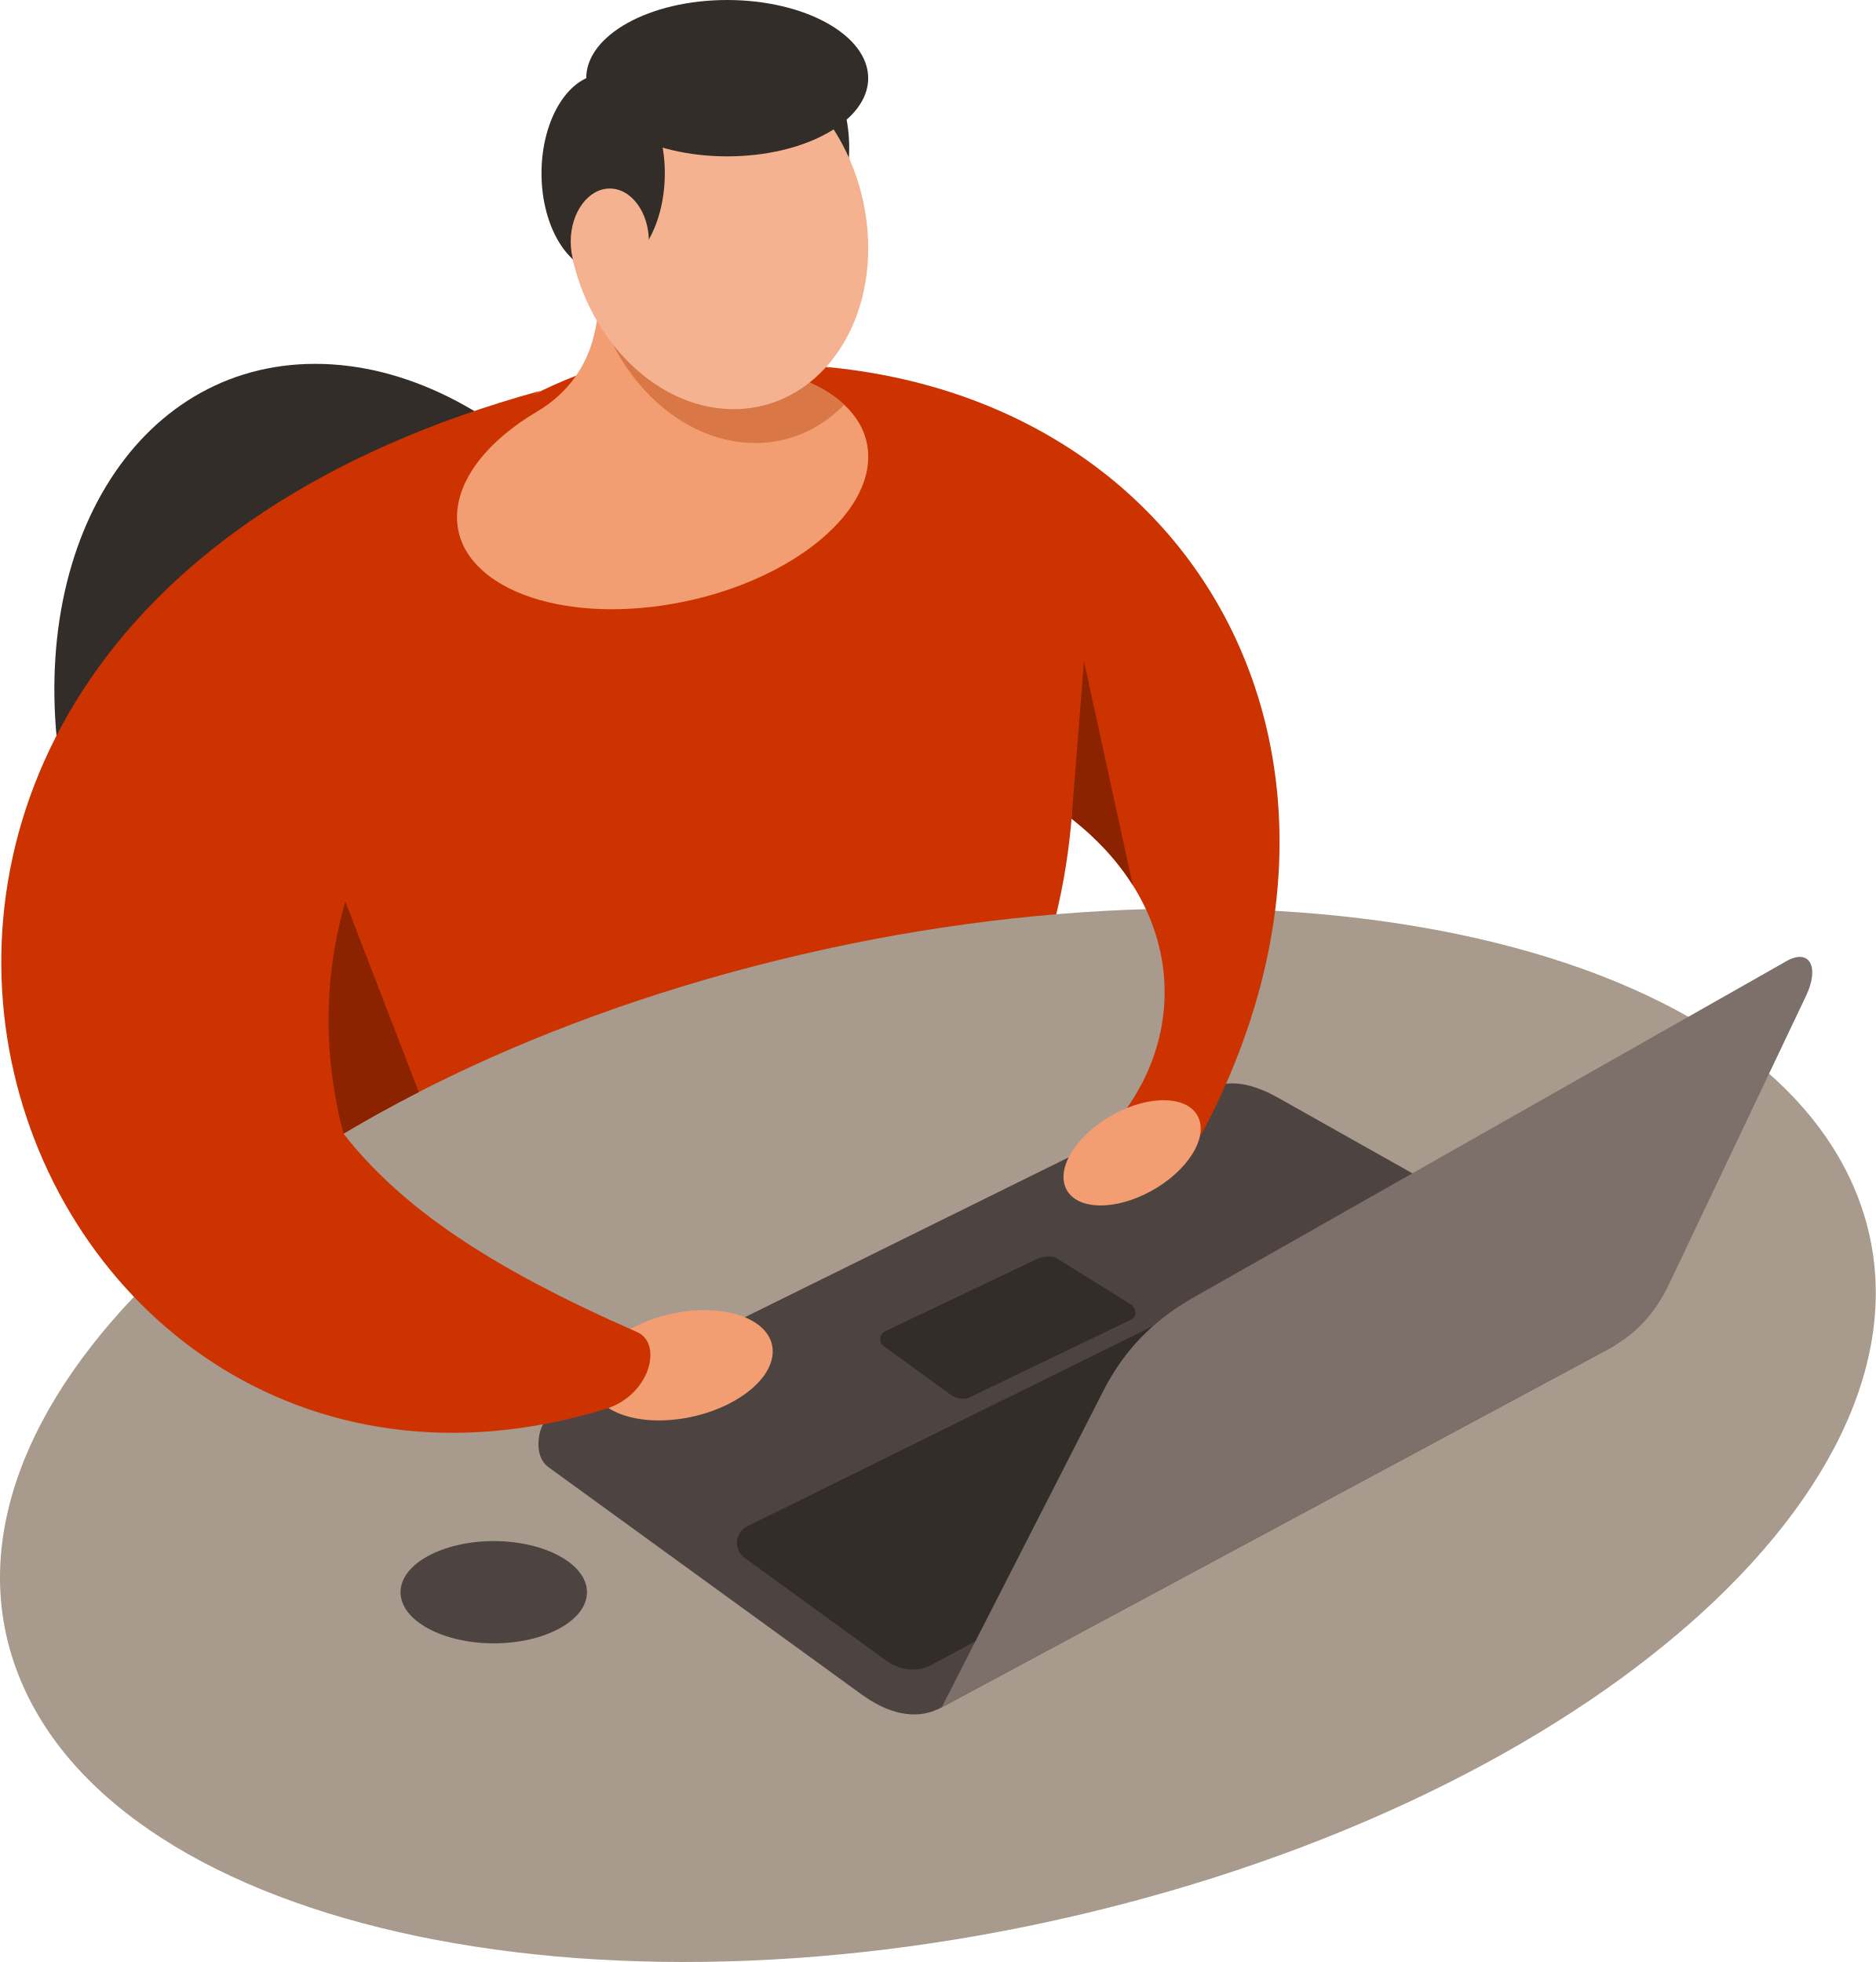
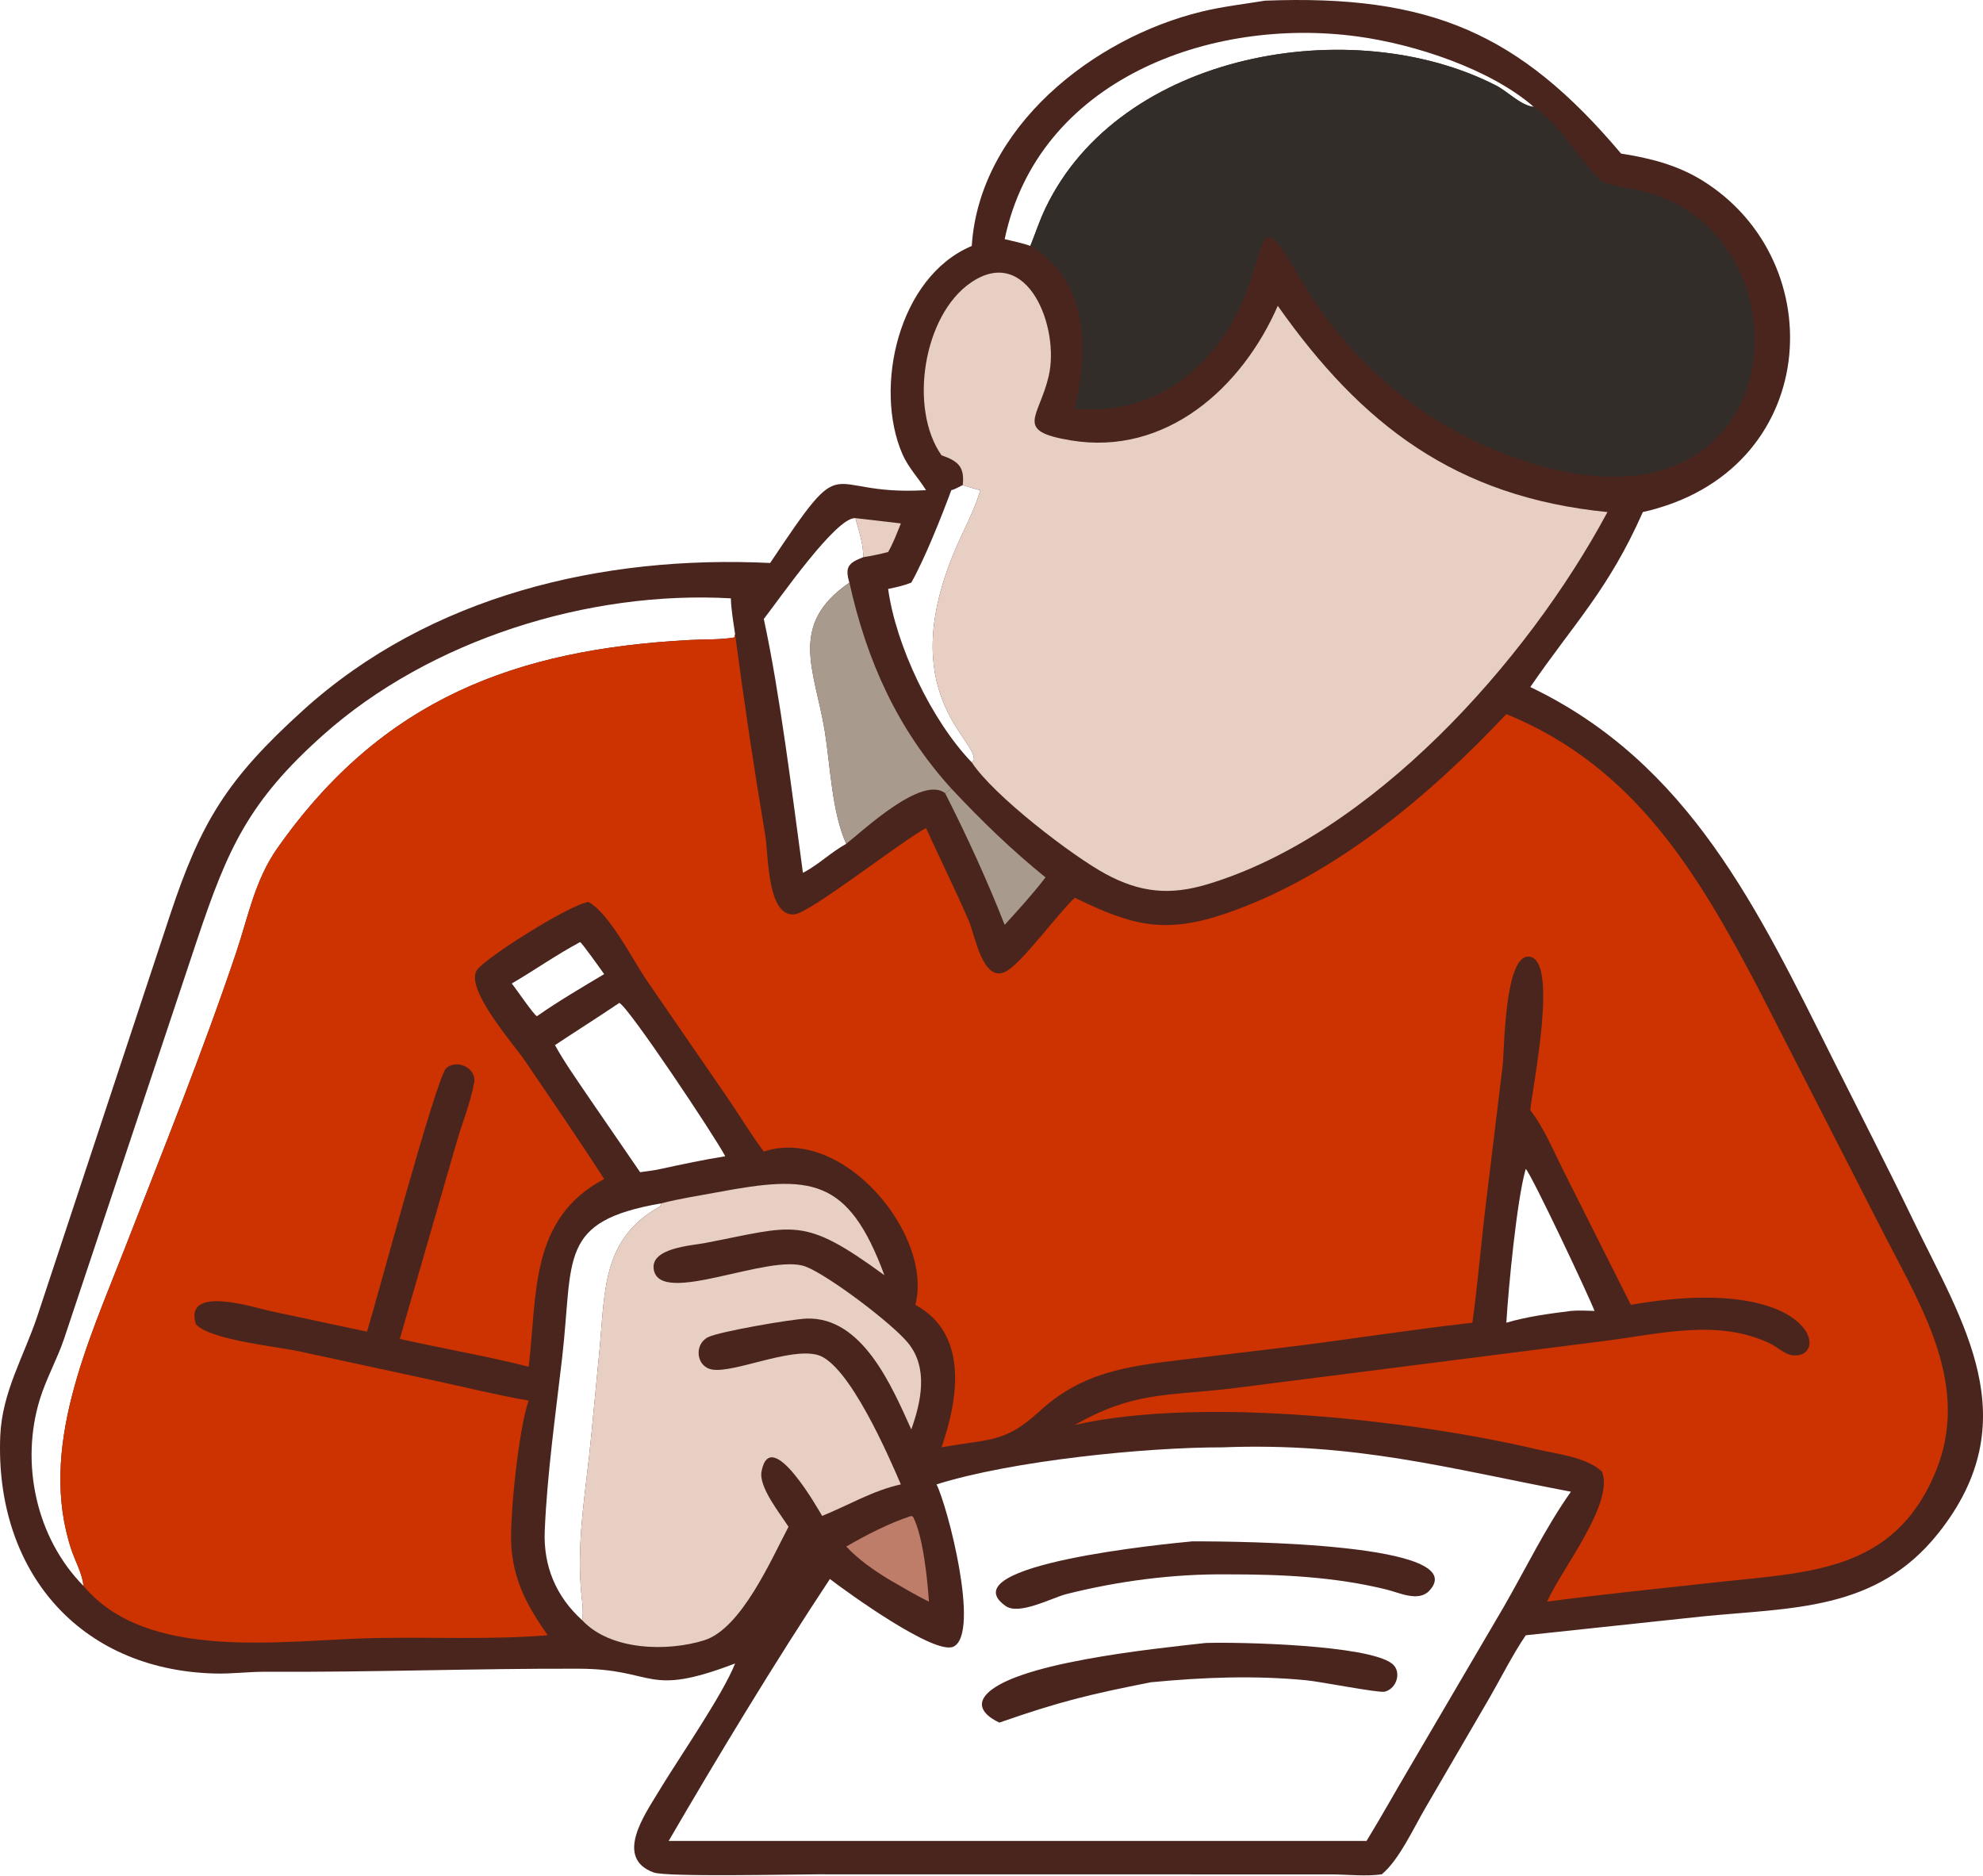
- <svg xmlns="http://www.w3.org/2000/svg" version="1.1" id="svg2" xml:space="preserve" width="743.124" height="777.422" viewBox="0 0 743.124 777.422">
+ <svg xmlns="http://www.w3.org/2000/svg" version="1.1" id="svg2" xml:space="preserve" width="743.124" height="702.758" viewBox="0 0 743.124 702.758">
  <defs id="defs6">
    <clipPath clipPathUnits="userSpaceOnUse" id="clipPath18">
      <path d="M 0,660 H 660 V 0 H 0 Z" id="path16" />
    </clipPath>
  </defs>
-   <g id="g10" transform="matrix(1.333333,0,0,-1.333333,-72.03753,877.4973)">
-     <path d="m 288.035,584.769 c 10.088,0 18.317,13.198 18.317,29.378 0,16.182 -8.229,29.378 -18.317,29.378 -10.091,0 -18.321,-13.196 -18.321,-29.378 0,-16.18 8.23,-29.378 18.321,-29.378" style="fill:#332d2a;fill-opacity:1;fill-rule:evenodd;stroke:none" id="path70" />
-     <path d="m 147.676,549.993 c 53.549,0 106.778,-55.612 118.892,-124.214 12.115,-68.602 -21.477,-124.213 -75.025,-124.213 -53.549,0 -106.778,55.611 -118.892,124.213 -12.113,68.602 21.476,124.214 75.025,124.214" style="fill:#332d2a;fill-opacity:1;fill-rule:evenodd;stroke:none" id="path72" />
-     <path d="m 275.411,554.101 c 68.601,-5.689 110.652,-77.79 93.926,-161.046 C 352.606,309.8 283.433,246.921 214.831,252.609 146.229,258.298 104.178,330.4 120.907,413.656 137.635,496.91 206.809,559.79 275.411,554.101" style="fill:#cc3300;fill-opacity:1;fill-rule:evenodd;stroke:none" id="path74" />
-     <path d="M 278.255,371.034 C 429.164,410.29 575.877,379.685 605.946,302.675 636.016,225.666 538.057,131.417 387.146,92.159 236.235,52.906 89.523,83.511 59.453,160.521 29.384,237.529 127.344,331.78 278.255,371.034" style="fill:#a89a8c;fill-opacity:1;fill-rule:evenodd;stroke:none" id="path76" />
-     <path d="m 220.189,239.435 192.247,94.938 c 7.218,3.563 14.529,1.355 21.545,-2.593 L 534.07,275.458 c 3.271,-1.842 4.247,-5.802 3.865,-9.536 -0.384,-3.736 -2.417,-6.773 -5.724,-8.55 L 333.82,150.728 c -8.029,-4.317 -16.486,-1.461 -23.863,3.895 l -92.91,67.447 c -2.908,2.111 -3.441,5.938 -2.801,9.474 0.639,3.534 2.722,6.3 5.943,7.891" style="fill:#4d4441;fill-opacity:1;fill-rule:evenodd;stroke:none" id="path78" />
-     <path d="m 275.253,195.158 41.998,-30.488 c 2.694,-1.956 8.614,-4.617 14.673,-0.707 l 182.054,97.713 c 1.891,1.016 2.969,2.893 2.891,5.039 -0.077,2.145 -1.289,3.94 -3.249,4.815 l -45.851,20.481 c -2.583,1.453 -6.919,3.777 -9.957,2.278 L 276.047,204.528 c -1.774,-0.875 -2.874,-2.488 -3.04,-4.459 -0.169,-1.972 0.644,-3.747 2.246,-4.911" style="fill:#332d2a;fill-opacity:1;fill-rule:evenodd;stroke:none" id="path80" />
-     <path d="m 333.82,150.728 48.027,94.037 c 6.265,12.27 14.929,21.038 26.911,27.837 l 176.073,99.889 c 6.88,3.903 9.903,-1.719 5.846,-10.262 l -40.69,-85.642 c -4.009,-8.441 -9.547,-14.789 -17.776,-19.215 z" style="fill:#7d6f6a;fill-opacity:1;fill-rule:evenodd;stroke:none" id="path82" />
-     <path d="m 316.613,258.077 19.759,-14.347 c 1.27,-0.919 4.055,-2.173 6.905,-0.333 l 46.787,22.533 c 1.935,0.932 1.685,3.48 -0.168,4.636 l -21.975,13.694 c -1.216,0.685 -4.157,0.526 -5.588,-0.181 l -45.347,-21.594 c -0.84,-0.4 -1.353,-1.172 -1.431,-2.099 -0.079,-0.928 0.302,-1.763 1.058,-2.309" style="fill:#332d2a;fill-opacity:1;fill-rule:evenodd;stroke:none" id="path84" />
-     <path d="m 256.595,268.252 c 14.929,2.269 27.033,-2.992 27.033,-11.752 0,-8.76 -12.104,-17.702 -27.033,-19.972 -14.929,-2.268 -27.032,2.992 -27.032,11.754 0,8.76 12.103,17.7 27.032,19.97" style="fill:#f29d72;fill-opacity:1;fill-rule:evenodd;stroke:none" id="path86" />
-     <path d="m 214.664,542.001 c -263.713,-72.362 -162.03,-357.806 19.15,-302.652 13.482,4.104 17.192,19.524 9.54,22.89 -85.077,37.452 -126.059,77.252 -108.206,188.564 11.12,25.125 37.163,67.124 79.516,91.198" style="fill:#cc3300;fill-opacity:1;fill-rule:evenodd;stroke:none" id="path88" />
-     <path d="m 294.273,544.572 c 10.959,-4.757 17.733,-12.528 17.733,-22.203 0,-19.448 -27.353,-39.225 -61.094,-44.174 -33.741,-4.949 -61.093,6.805 -61.093,26.253 0,11.349 9.317,22.81 23.782,31.371 9.429,5.58 15.37,14.061 17.393,24.829 l 6.162,32.799 45.576,-4.468 -2.704,-18.924 c -1.554,-10.888 4.155,-21.104 14.245,-25.483" style="fill:#f29d72;fill-opacity:1;fill-rule:evenodd;stroke:none" id="path90" />
-     <path d="m 294.273,544.572 c 4.185,-1.817 7.758,-4.071 10.577,-6.705 -6.926,-7.137 -16.075,-11.393 -26.428,-11.393 -20.52,0 -39.276,16.722 -46.435,39.461 l 5.169,27.512 45.576,-4.468 -2.704,-18.924 c -1.554,-10.888 4.155,-21.104 14.245,-25.483" style="fill:#d97746;fill-opacity:1;fill-rule:evenodd;stroke:none" id="path92" />
-     <path d="m 262.501,643.658 c 24.577,0 46.625,-23.98 49.248,-53.562 2.624,-29.582 -15.174,-53.562 -39.748,-53.562 -24.576,0 -46.626,23.98 -49.248,53.562 -2.623,29.582 15.173,53.562 39.748,53.562" style="fill:#f5b290;fill-opacity:1;fill-rule:evenodd;stroke:none" id="path94" />
-     <path d="m 299.503,549.076 c 111.771,-10.482 169.69,-117.61 112.137,-226.845 -6.723,-12.76 -28.704,-1.949 -22.533,6.919 17.774,25.548 15.126,60.789 -16.692,85.681 1.498,51.709 -19.451,113.813 -72.912,134.245" style="fill:#cc3300;fill-opacity:1;fill-rule:evenodd;stroke:none" id="path96" />
-     <path d="m 390.596,395.088 c -4.416,7.002 -10.43,13.681 -18.181,19.743 l 3.698,46.804 14.499,-66.565 z" style="fill:#8c2300;fill-opacity:1;fill-rule:evenodd;stroke:none" id="path98" />
-     <path d="m 386.638,327.854 c 11.061,5.313 21.716,4.103 23.8,-2.703 2.085,-6.809 -5.192,-16.634 -16.253,-21.951 -11.062,-5.314 -21.72,-4.104 -23.803,2.702 -2.083,6.809 5.194,16.636 16.256,21.952" style="fill:#f29d72;fill-opacity:1;fill-rule:evenodd;stroke:none" id="path100" />
-     <path d="m 156.083,321.227 c -6.018,23.009 -5.962,46.02 0.531,69.03 7.282,-18.89 14.562,-37.779 21.843,-56.668 v -0.014 c -7.752,-3.969 -15.211,-8.091 -22.355,-12.348 z" style="fill:#8c2300;fill-opacity:1;fill-rule:evenodd;stroke:none" id="path102" />
-     <path d="m 233.243,577.249 c 10.09,0 18.319,13.198 18.319,29.378 0,16.182 -8.229,29.379 -18.319,29.379 -10.089,0 -18.32,-13.197 -18.32,-29.379 0,-16.18 8.231,-29.378 18.32,-29.378" style="fill:#332d2a;fill-opacity:1;fill-rule:evenodd;stroke:none" id="path104" />
-     <path d="m 235.217,570.558 c 6.399,0 11.616,7.083 11.616,15.77 0,8.685 -5.217,15.77 -11.616,15.77 -6.398,0 -11.615,-7.085 -11.615,-15.77 0,-8.687 5.217,-15.77 11.615,-15.77" style="fill:#f5b290;fill-opacity:1;fill-rule:evenodd;stroke:none" id="path106" />
-     <path d="m 270.104,611.654 c 23.071,0 41.889,10.438 41.889,23.235 0,12.796 -18.818,23.234 -41.889,23.234 -23.072,0 -41.889,-10.438 -41.889,-23.234 0,-12.797 18.817,-23.235 41.889,-23.235" style="fill:#332d2a;fill-opacity:1;fill-rule:evenodd;stroke:none" id="path108" />
-     <path d="m 200.733,169.753 c 15.257,0 27.702,6.824 27.702,15.193 0,8.367 -12.445,15.191 -27.702,15.191 -15.258,0 -27.703,-6.824 -27.703,-15.191 0,-8.369 12.445,-15.193 27.703,-15.193" style="fill:#4d4441;fill-opacity:1;fill-rule:evenodd;stroke:none" id="path110" />
+   <g id="g10" transform="matrix(1.333333,0,0,-1.333333,-72.03753,875.4973)">
+     <g id="g8720" transform="matrix(0.9511707,0,0,0.9511707,519.3003,-117.3384)">
+       <path fill="#4a251e" d="m -115.358,813.496 c 48.805,1.902 75.253,-9.67 105.211,-45.178 8.467,-1.321 16.564,-3.36 23.933,-7.907 38.897,-24.002 35.028,-86.241 -17.5,-98.02 -10.165,-22.957 -20.215,-32.721 -33.258,-51.697 47.046,-22.514 67.362,-65.882 89.71,-110.559 7.835,-15.663 15.831,-31.216 23.438,-46.992 14.553,-30.181 34.082,-59.064 7.34,-92.573 -18.336,-22.974 -43.057,-21.834 -69.787,-24.512 l -52.041,-5.548 c -3.91,-5.771 -7.106,-12.206 -10.582,-18.261 l -19.128,-32.846 c -3.345,-5.71 -7.84,-15.48 -12.851,-19.53 -4.723,-0.667 -10.11,-0.036 -14.918,-0.022 l -152.011,0.022 c -6.947,10e-4 -44.382,-0.839 -48.186,0.546 -11.8,4.292 -2.513,17.299 1.339,23.732 5.785,9.663 18.959,28.554 22.71,38.025 -26.679,-10.182 -23.202,-1.62 -46.191,-1.545 -30.711,0.099 -61.506,-1.089 -92.441,-0.9 -5.079,0.03 -10.11,-0.663 -15.216,-0.52 -40.291,1.119 -64.902,30.666 -63.296,70.162 0.527,12.964 6.945,23.439 10.964,35.438 l 39.185,118.452 c 9.144,27.588 16.833,40.2 39.374,60.597 37.458,33.897 88.449,45.88 137.977,43.486 23.343,34.962 14.839,19.812 45.474,21.486 l 0.579,0.035 c -2.286,3.659 -5.244,6.659 -6.992,10.691 -8.481,19.558 -1.248,52.325 20.508,61.461 2.277,35.17 36.011,61.496 67.896,69.233 6.199,1.504 12.476,2.225 18.759,3.245 z m -12.657,-427.461 c -22.613,0.027 -62.047,-3.918 -84.414,-10.944 3.282,-6.431 12.951,-43.798 5.098,-47.906 -5.454,-2.853 -31.689,16.179 -36.602,19.951 -16.189,-24.465 -32.775,-51.852 -47.642,-77.397 h 74.895 131.322 c 4.257,6.951 8.213,14.081 12.36,21.098 l 28.151,48.006 c 6.522,11.32 12.333,23.418 19.878,34.083 -36.537,6.96 -63.776,14.628 -103.047,13.108 z m -336.499,-40.92 c -0.164,3.203 -2.461,7.429 -3.508,10.553 -9.995,29.82 4.96,61.464 15.653,88.936 11.301,29.034 23.007,57.98 32.958,87.514 3.647,10.827 5.53,21.45 12.243,30.994 31.083,44.2 70.656,58.795 122.05,61.491 4.213,0.221 8.819,0.025 12.941,0.741 l 0.237,0.942 c -0.499,3.489 -1.151,7.088 -1.257,10.613 -42.15,2.394 -88.96,-12.31 -120.444,-40.353 -22.161,-19.74 -28.236,-33.702 -37.181,-60.289 l -39.363,-118.031 c -2.059,-6.133 -5.298,-11.814 -7.2,-17.994 -5.819,-18.904 -1.115,-40.922 12.87,-55.117 z m 201.052,285.684 c 4.795,-22.151 8.419,-51.933 11.559,-75.001 4.566,2.328 8.267,6.085 12.801,8.562 -4.255,9.333 -4.698,23.136 -6.348,33.312 -2.892,17.829 -11.027,31.299 7.284,43.869 -1.437,4.654 -0.203,5.868 4.069,7.511 0.158,3.587 -1.343,8.086 -2.301,11.549 -5.637,0.438 -22.451,-23.889 -27.064,-29.8 z m -53.64,-295.866 c 0.468,3.086 -0.222,6.69 -0.45,9.815 -1.098,14.952 1.653,29.422 3.053,44.258 l 2.583,26.747 c 1.515,16.904 0.936,32.253 17.788,41.46 l 0.304,0.648 0.137,-0.23 -0.111,0.489 c -30.637,-5.3 -25.83,-16.071 -29.282,-45.87 -1.942,-16.768 -4.399,-34.019 -5.112,-50.895 -0.438,-10.347 3.292,-19.377 11.089,-26.421 z m 10.94,182.421 c -6.284,-4.244 -12.691,-8.28 -19.008,-12.468 2.79,-5.051 6.191,-9.82 9.411,-14.602 l 15.753,-22.947 c 2.049,0.306 4.194,0.514 6.208,0.987 6.282,1.375 12.592,2.701 18.944,3.724 -2.898,5.612 -28.675,44.304 -31.308,45.306 z m 113.877,225.677 c 2.484,-0.628 5.194,-1.113 7.584,-2.013 1.476,3.7 2.694,7.429 4.412,11.041 22.035,46.362 90.822,58.127 133.212,36.37 3.373,-1.731 7.386,-5.981 11.16,-6.326 -12.942,11.234 -35.087,18.486 -51.998,20.799 -43.768,5.985 -94.546,-12.904 -104.37,-59.871 z m -12.383,-72.656 c -0.999,-0.462 -2.324,-1.292 -3.384,-1.509 -2.857,-7.742 -7.87,-20.313 -11.826,-27.326 -2.253,-0.889 -4.473,-1.385 -6.841,-1.859 2.252,-16.65 12.841,-38.943 24.706,-51.243 l 0.605,0.625 c 1.095,6.119 -23.86,19.767 -5.224,62.841 2.331,5.388 5.238,10.731 6.969,16.341 l 0.186,0.62 c -1.755,0.373 -3.475,0.977 -5.19,1.509 z m 166.354,-202.052 c -2.618,-8.954 -5.109,-35.032 -5.739,-45.458 6.287,1.845 12.607,2.651 19.084,3.483 2.321,0.213 4.65,0.072 6.975,0 -1.554,4.136 -18.354,39.807 -20.32,41.974 z m -279.426,67.008 c -6.944,-3.704 -13.401,-8.271 -20.195,-12.242 1.053,-1.252 6.537,-9.332 7.434,-9.655 6.447,4.495 13.127,8.406 19.864,12.428 -0.781,1.125 -6.615,9.3 -7.104,9.47 z" id="path845" style="stroke-width:1.5" />
+       <path fill="#e7cfc4" d="m -236.397,660.599 13.434,-1.566 c -1.152,-2.853 -2.226,-5.775 -3.756,-8.45 -2.455,-0.617 -4.875,-1.149 -7.377,-1.533 0.158,3.587 -1.343,8.086 -2.301,11.549 z" id="path847" style="stroke-width:1.5" />
+       <path fill="#be7d68" d="m -219.878,365.779 0.525,-0.288 c 2.962,-5.702 4.239,-18.413 4.688,-25.04 -4.123,1.996 -8.079,4.412 -12.054,6.686 -4.415,2.716 -8.831,5.803 -12.383,9.592 6.009,3.456 12.63,6.894 19.224,9.05 z" id="path849" style="stroke-width:1.5" />
+       <path fill="#be7d68" d="m -208.052,580.693 c 8.912,-9.511 17.654,-18.003 27.829,-26.248 -3.726,-4.89 -7.936,-9.466 -12.063,-14.021 -5.173,13.162 -11.2,26.32 -17.608,38.931 0.658,0.395 1.238,0.867 1.842,1.338 z" id="path851" style="fill:#a89a8c;fill-opacity:1;stroke-width:1.5" />
+       <path fill="#e7cfc4" d="m -239.102,564.359 c -4.255,9.333 -4.698,23.136 -6.348,33.312 -2.892,17.829 -11.027,31.299 7.284,43.869 5.128,-23.079 14.139,-43.222 30.114,-60.847 -0.605,-0.471 -1.183,-0.944 -1.842,-1.338 -6.88,5.211 -23.875,-10.764 -29.208,-14.995 z" id="path853" style="fill:#a89a8c;fill-opacity:1;stroke-width:1.5" />
+       <path fill="#e7cfc4" d="m -293.798,458.119 c 5.441,1.421 11.129,2.26 16.657,3.297 27.45,5.151 38.584,4.519 49.308,-24.51 -24.276,17.709 -26.276,14.627 -53.105,9.485 -3.939,-0.754 -15.99,-1.437 -15.056,-7.716 1.677,-11.25 34.136,4.89 44.91,0.766 6.657,-2.549 25.47,-16.71 30.264,-22.582 6.005,-7.354 3.884,-17.262 0.941,-25.53 -5.692,12.556 -14.371,33.327 -30.945,32.754 -4.361,-0.151 -25.653,-3.803 -29.082,-5.478 -4.206,-2.055 -3.623,-8.752 1.177,-9.578 6.432,-1.105 22.863,6.553 31.119,4.327 9.239,-2.49 21.206,-30.252 24.645,-38.264 -8.301,-1.825 -15.451,-6.157 -23.256,-9.312 -0.898,1.482 -15.262,27.166 -17.91,13.133 -0.876,-4.643 5.514,-12.453 7.965,-16.349 -5.172,-9.843 -13.988,-30.107 -24.888,-33.529 -10.8,-3.39 -27.64,-3.102 -36.05,5.899 0.468,3.086 -0.222,6.69 -0.45,9.815 -1.098,14.952 1.653,29.422 3.053,44.258 l 2.583,26.747 c 1.515,16.904 0.936,32.253 17.788,41.46 l 0.304,0.648 0.137,-0.23 z" id="path855" style="stroke-width:1.5" />
+       <path fill="#be7d68" d="m -184.701,741.017 c 1.476,3.7 2.694,7.429 4.412,11.041 22.035,46.362 90.822,58.127 133.212,36.37 3.373,-1.731 7.386,-5.981 11.16,-6.326 7.829,-4.988 13.319,-15.834 20.137,-22.011 4.086,-1.656 8.438,-1.953 12.669,-3.042 51.771,-13.336 44.169,-110.311 -41.457,-77.48 -26.175,10.035 -46.938,28.591 -60.879,52.657 -11.134,19.22 -9.533,11.454 -15.124,-3.93 -8.095,-22.269 -26.642,-37.675 -50.98,-35.374 4.101,17.524 4.098,37.818 -13.149,48.094 z" id="path857" style="fill:#332d2a;fill-opacity:1;stroke-width:1.5" />
+       <path fill="#4a251e" d="m -132.914,328.234 c 10.119,0.317 47.881,-0.558 55.053,-6.081 3.045,-2.346 1.416,-7.476 -2.15,-8.315 -1.773,-0.417 -18.848,2.961 -23.205,3.381 -15.285,1.476 -30.596,0.875 -45.856,-0.596 -18.256,-3.595 -27.003,-5.713 -44.788,-11.916 -2.94,1.344 -7.016,4.218 -4.212,7.859 7.479,9.711 49.605,13.929 65.159,15.668 z" id="path859" style="stroke-width:1.5" />
+       <path fill="#4a251e" d="m -136.881,358.255 c 14.371,0.05 83.139,-0.615 70.063,-14.588 -3.193,-3.413 -8.909,-0.558 -12.594,0.348 -15.528,3.817 -31.239,4.508 -47.173,4.491 -15.855,0.167 -32.105,-1.96 -47.471,-5.829 -4.155,-1.046 -13.931,-6.343 -17.93,-3.528 -17.326,12.204 48.237,18.463 55.104,19.105 z" id="path861" style="stroke-width:1.5" />
+       <path fill="#e7cfc4" d="m -210.953,679.165 c -9.697,13.799 -5.423,41.352 8.661,51.012 16.765,11.501 26.363,-13.294 23.009,-27.636 -2.893,-12.363 -10.377,-16.17 6.561,-18.974 28.172,-4.663 50.601,15.612 61.133,39.762 24.706,-35.056 52.461,-56.487 97.419,-60.939 -23.875,-44.495 -69.901,-95.519 -118.308,-110.008 -11.03,-3.303 -19.762,-2.434 -29.928,3.046 -9.755,5.261 -33.1,23.088 -39.606,33.011 l 0.605,0.625 c 1.095,6.119 -23.86,19.767 -5.224,62.841 2.331,5.388 5.238,10.731 6.969,16.341 l 0.186,0.62 c -1.755,0.373 -3.475,0.977 -5.19,1.509 0.562,5.436 -1.387,7.093 -6.285,8.79 z" id="path863" style="stroke-width:1.5" />
+       <path fill="#a9b859" d="m -271.94,626.287 c 2.615,-19.809 5.558,-39.534 8.882,-59.242 1.029,-6.098 0.538,-24.424 8.735,-23.514 4.656,0.517 31.585,21.651 38.794,25.492 4.173,-9.177 8.682,-18.24 12.677,-27.491 1.728,-4.003 4.058,-18.06 10.633,-15.036 4.749,2.184 15.68,17.387 20.667,21.931 17.019,-8.286 26.599,-10.903 45.183,-4.455 31.554,10.95 59.731,34.707 82.317,58.725 37.848,-15.448 56.587,-46.977 74.647,-81.432 l 37.671,-73.618 c 11.133,-21.417 24.773,-44.079 14.507,-68.888 -12.327,-29.788 -37.698,-29.59 -65.196,-32.64 -16.527,-1.833 -33.106,-3.471 -49.589,-5.668 4.401,9.841 19.873,28.947 16.232,38.401 -4.511,4.295 -13.197,5.173 -19.209,6.594 -36.029,8.517 -99.112,15.787 -136.563,7.21 17.233,9.81 26.82,8.534 46.031,10.739 l 111.01,14.143 c 16.052,2.067 33.156,6.542 48.486,-0.866 1.941,-0.938 4.202,-3.067 6.271,-3.384 11.707,-1.79 7.234,24.468 -47.502,14.853 l -19.362,38.525 c -3.192,6.245 -6.069,13.454 -10.354,18.999 0.69,7.266 8.579,45.216 -0.569,45.38 -7.064,0.126 -7.068,-27.649 -7.611,-32.298 l -5.325,-43.934 c -1.22,-10.624 -2.14,-21.358 -3.6,-31.948 -19.189,-2.171 -38.276,-5.25 -57.451,-7.545 l -28.343,-3.39 c -16.139,-1.938 -29.454,-3.638 -42.012,-15.138 -10.467,-9.586 -14.438,-8.088 -29.07,-10.758 4.981,14.298 8.037,33.544 -7.737,42.108 5.403,20.559 -21.282,52.99 -44.772,45.292 -3.92,5.237 -7.279,10.883 -10.986,16.273 l -23.859,34.666 c -3.889,5.771 -10.926,19.645 -17.006,22.814 -5.991,-0.996 -30.541,-16.613 -32.916,-20.127 -3.693,-5.466 10.947,-22.023 14.184,-26.794 7.853,-11.572 15.857,-23.177 23.409,-34.944 -22.078,-11.656 -19.75,-34.028 -22.302,-55.468 -12.604,3.208 -25.405,5.364 -38.084,8.229 l 16.666,57.669 c 1.661,5.937 4.227,11.983 5.3,18.045 0.76,4.29 -4.99,7.03 -8.219,4.319 -2.885,-2.425 -21.105,-70.558 -23.428,-77.898 l -28.722,6.12 c -4.361,0.931 -25.598,7.904 -21.851,-3.938 4.412,-4.731 24.166,-6.558 30.812,-8.061 l 40.338,-8.71 c 9.039,-1.956 18.073,-4.212 27.188,-5.772 -2.897,-7.946 -5.819,-35.144 -5.08,-43.748 0.867,-10.12 5.014,-17.503 10.714,-25.601 -17.236,-1.387 -34.55,-0.449 -51.821,-0.839 -26.811,-0.606 -66.541,-7.114 -85.39,15.444 -0.164,3.203 -2.461,7.429 -3.508,10.553 -9.995,29.82 4.96,61.464 15.653,88.936 11.301,29.034 23.007,57.98 32.958,87.514 3.647,10.827 5.53,21.45 12.243,30.994 31.083,44.2 70.656,58.795 122.05,61.491 4.213,0.221 8.819,0.025 12.941,0.741 z" id="path865" style="fill:#cc3300;fill-opacity:1;stroke-width:1.5" />
+     </g>
  </g>
</svg>
